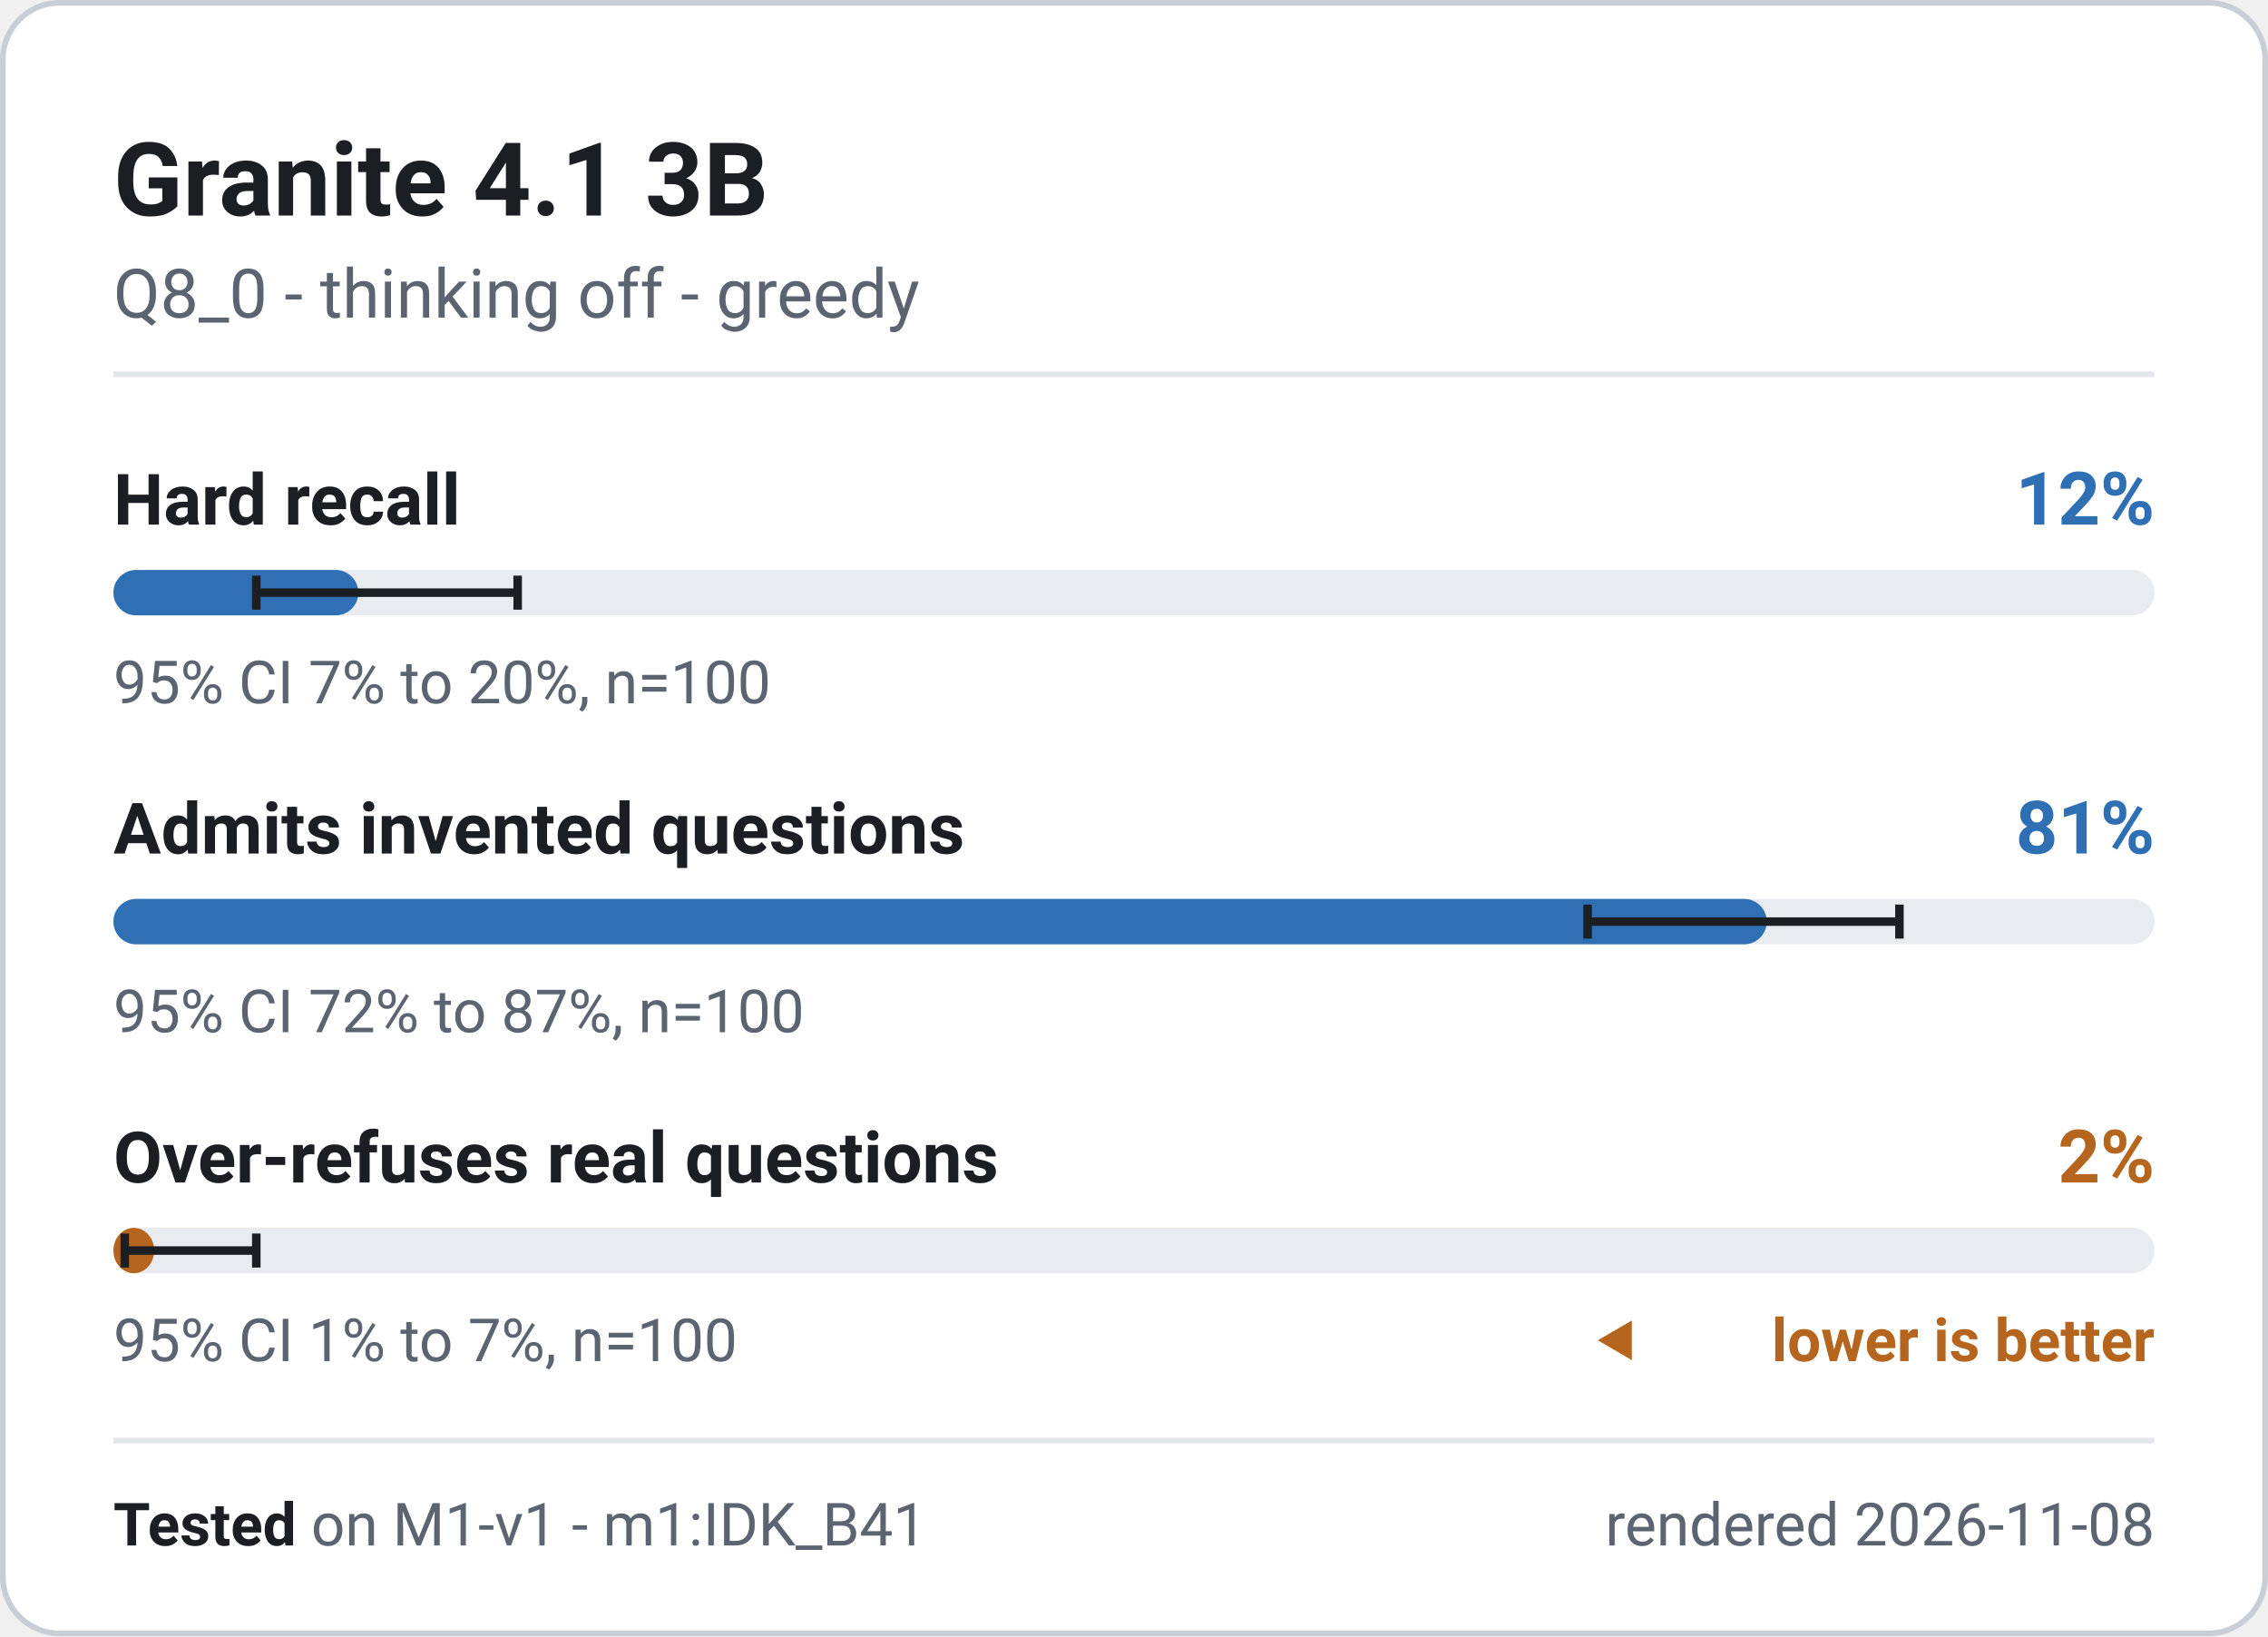
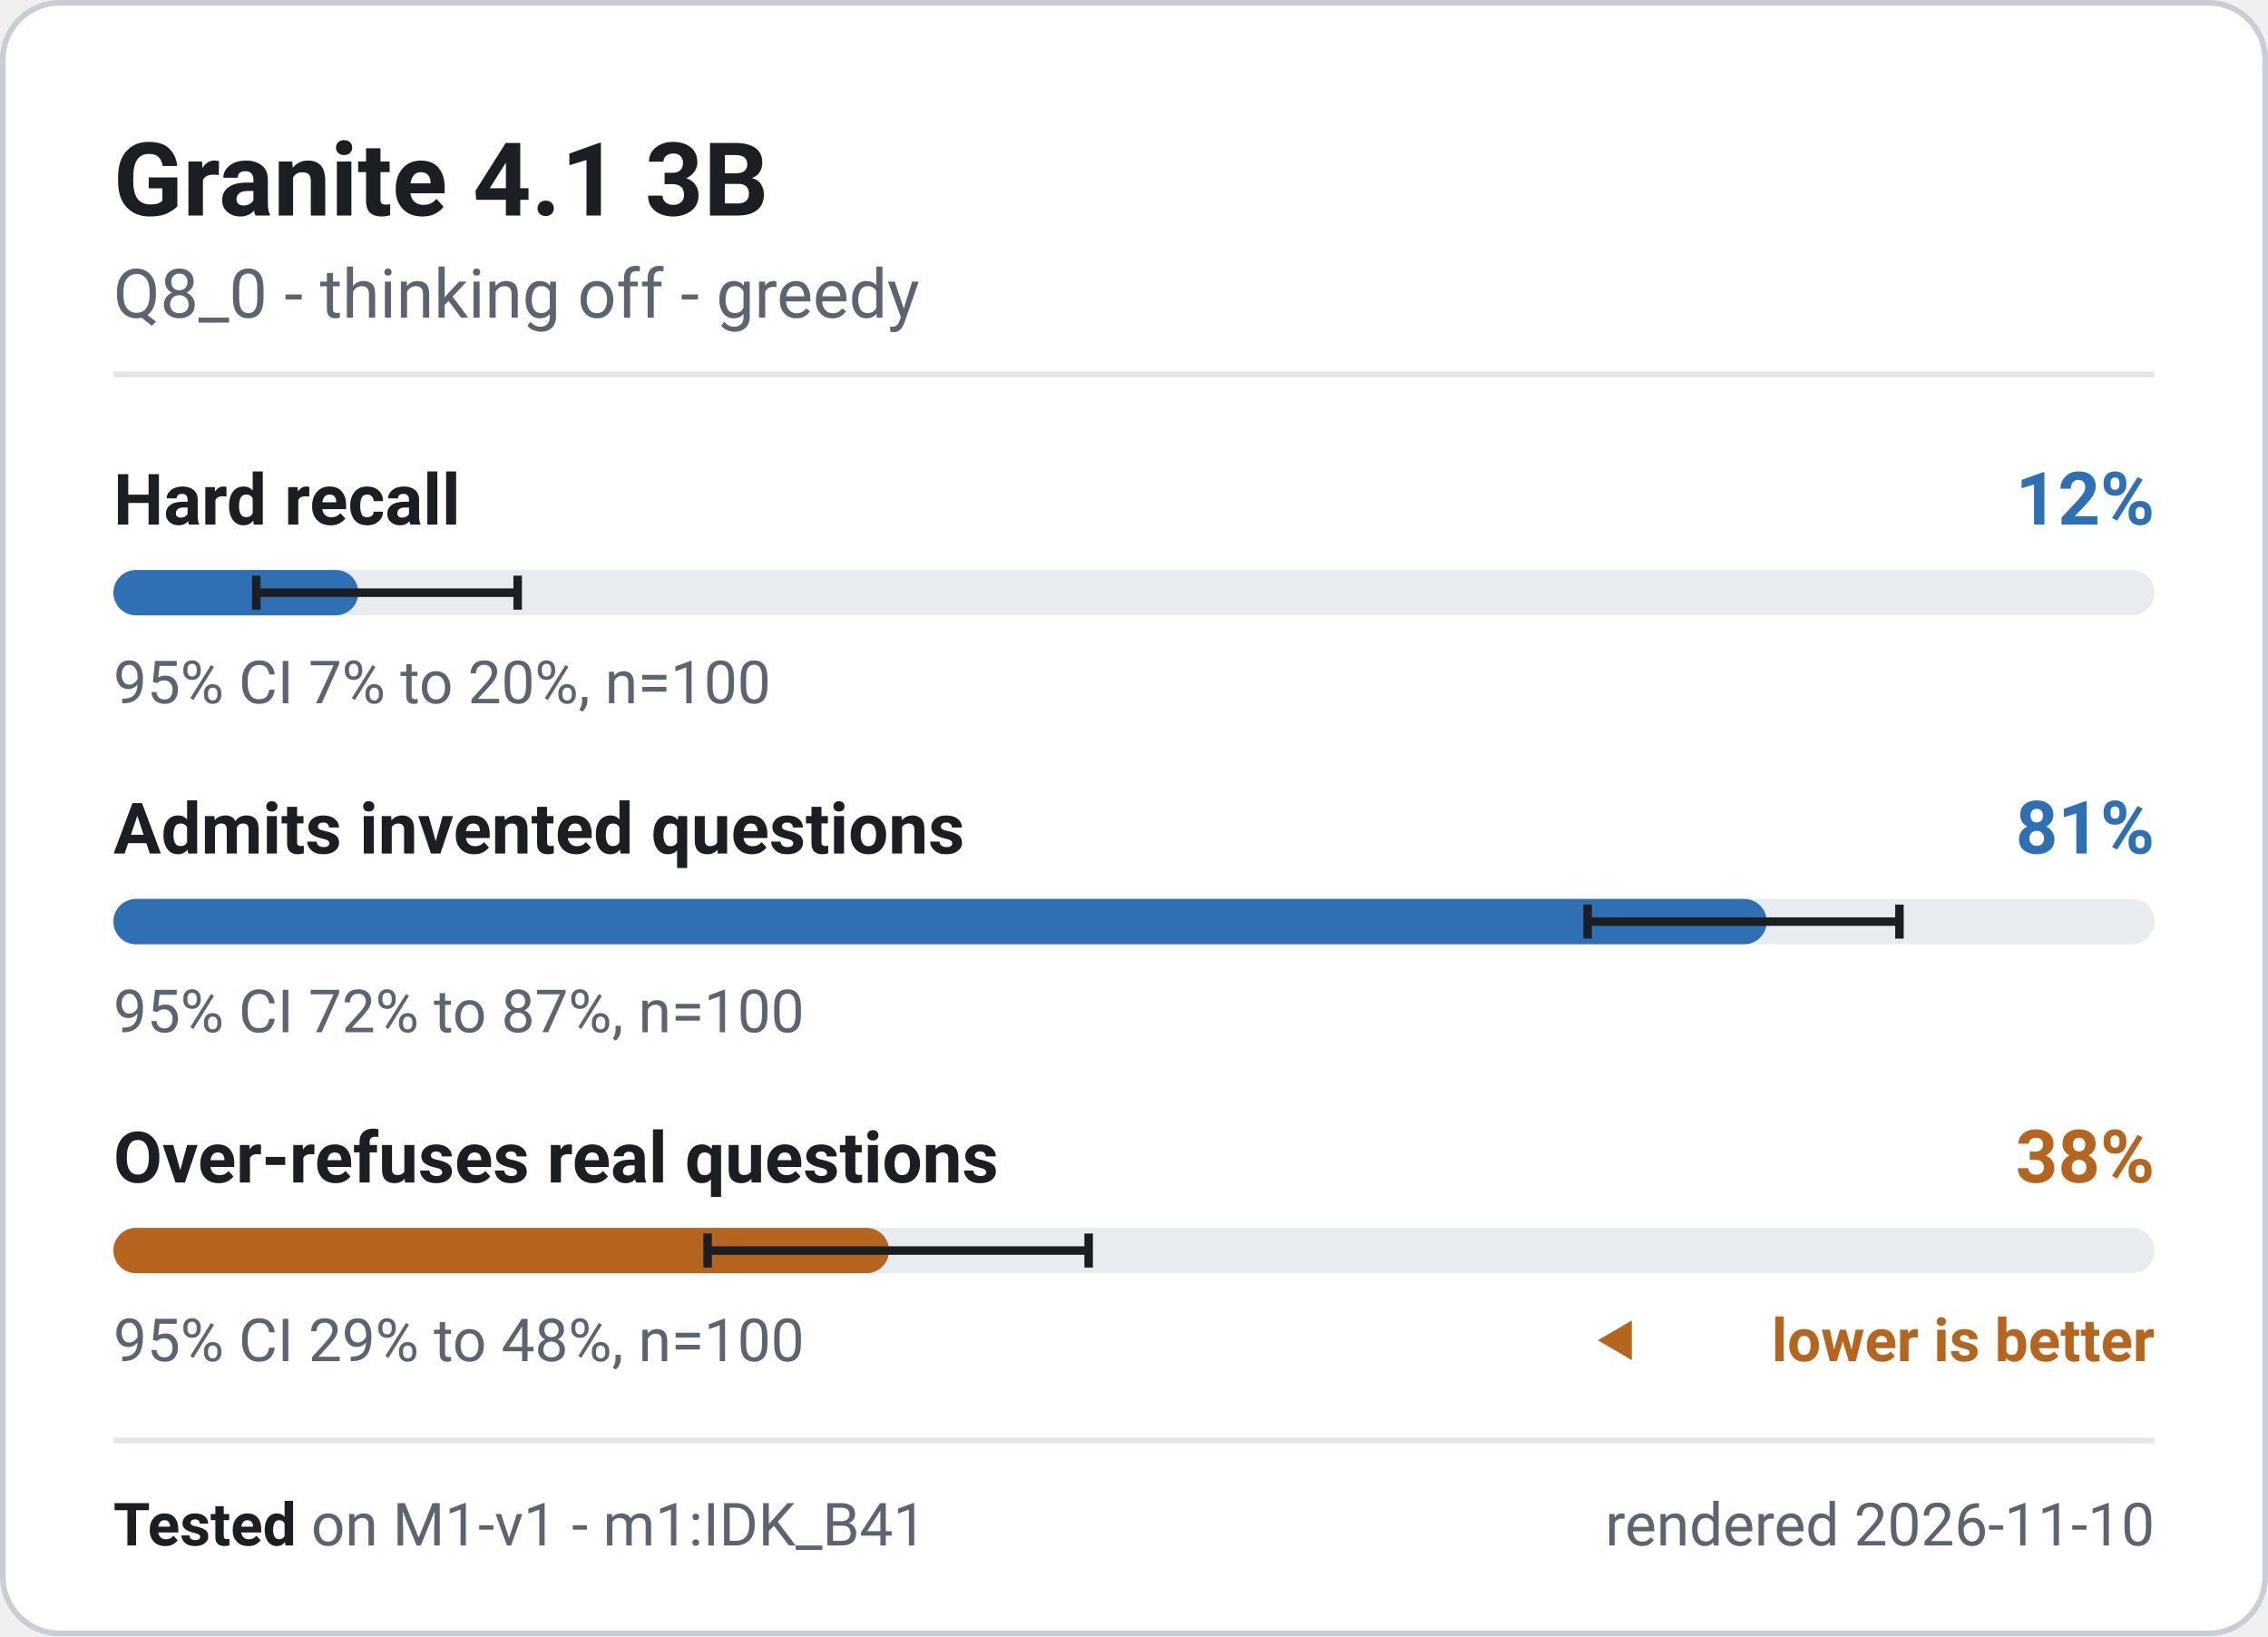
<svg xmlns="http://www.w3.org/2000/svg" width="400" height="288.5" viewBox="0 0 400 288.5" role="img" font-family="system-ui, -apple-system, 'Segoe UI', Roboto, 'Helvetica Neue', Arial, sans-serif" aria-label="Granite 4.1 3B - M1-v1 badge">
  <rect x="0.5" y="0.5" width="399" height="287.5" rx="10" fill="#ffffff" stroke="#c9ced6" stroke-width="1" />
  <text x="20" y="38" font-size="18" font-weight="700" fill="#1b1f24" text-anchor="start">Granite 4.1 3B</text>
  <text x="20" y="56" font-size="12" font-weight="400" fill="#5b6470" text-anchor="start">Q8_0 - thinking off - greedy</text>
  <line x1="20" y1="66" x2="380" y2="66" stroke="#e3e6ea" stroke-width="1" />
  <g class="meter" data-metric="M1-v1|knowledge.hard_acc" data-v="0.12" data-lo="0.07" data-hi="0.1981" data-n="100">
    <text x="20" y="92.5" font-size="12.5" font-weight="600" fill="#1b1f24" text-anchor="start">Hard recall</text>
    <text x="380" y="92.5" font-size="13" font-weight="700" fill="#2f6fb3" text-anchor="end">12%</text>
    <rect x="20" y="100.5" width="360" height="8" rx="4" fill="#e8ebef" />
    <rect x="20" y="100.5" width="43.2" height="8" rx="4" fill="#2f6fb3" />
    <path d="M45.2 101.5V107.5M45.2 104.5H91.3M91.3 101.5V107.5" stroke="#1b1f24" stroke-width="1.5" fill="none" />
    <text x="20" y="124" font-size="10.5" font-weight="400" fill="#5b6470" text-anchor="start">95% CI 7% to 20%, n=100</text>
  </g>
  <g class="meter" data-metric="M1-v1|honesty.invented_refusal_lenient" data-v="0.81" data-lo="0.7222" data-hi="0.8749" data-n="100">
    <text x="20" y="150.5" font-size="12.5" font-weight="600" fill="#1b1f24" text-anchor="start">Admits invented questions</text>
    <text x="380" y="150.5" font-size="13" font-weight="700" fill="#2f6fb3" text-anchor="end">81%</text>
    <rect x="20" y="158.5" width="360" height="8" rx="4" fill="#e8ebef" />
    <rect x="20" y="158.5" width="291.6" height="8" rx="4" fill="#2f6fb3" />
    <path d="M280.0 159.5V165.5M280.0 162.5H335.0M335.0 159.5V165.5" stroke="#1b1f24" stroke-width="1.5" fill="none" />
    <text x="20" y="182" font-size="10.5" font-weight="400" fill="#5b6470" text-anchor="start">95% CI 72% to 87%, n=100</text>
  </g>
-   <g class="meter" data-metric="M1-v1|honesty.overabstain_hard" data-v="0.02" data-lo="0.0055" data-hi="0.07" data-n="100">
+   <g class="meter" data-metric="M1-v1|honesty.overabstain_hard_lenient" data-v="0.38" data-lo="0.291" data-hi="0.4779" data-n="100">
    <text x="20" y="208.5" font-size="12.5" font-weight="600" fill="#1b1f24" text-anchor="start">Over-refuses real questions</text>
-     <text x="380" y="208.5" font-size="13" font-weight="700" fill="#b5651d" text-anchor="end">2%</text>
+     <text x="380" y="208.5" font-size="13" font-weight="700" fill="#b5651d" text-anchor="end">38%</text>
    <rect x="20" y="216.5" width="360" height="8" rx="4" fill="#e8ebef" />
-     <rect x="20" y="216.5" width="7.2" height="8" rx="4" fill="#b5651d" />
-     <path d="M22.0 217.5V223.5M22.0 220.5H45.2M45.2 217.5V223.5" stroke="#1b1f24" stroke-width="1.5" fill="none" />
-     <text x="20" y="240" font-size="10.5" font-weight="400" fill="#5b6470" text-anchor="start">95% CI 1% to 7%, n=100</text>
+     <rect x="20" y="216.5" width="136.8" height="8" rx="4" fill="#b5651d" />
+     <path d="M124.8 217.5V223.5M124.8 220.5H192.0M192.0 217.5V223.5" stroke="#1b1f24" stroke-width="1.5" fill="none" />
+     <text x="20" y="240" font-size="10.5" font-weight="400" fill="#5b6470" text-anchor="start">95% CI 29% to 48%, n=100</text>
    <path d="M281.8 236.325l6 -3.5v7z" fill="#b5651d" />
    <text x="380" y="240" font-size="10.5" font-weight="600" fill="#b5651d" text-anchor="end">lower is better</text>
  </g>
  <line x1="20" y1="254" x2="380" y2="254" stroke="#e3e6ea" stroke-width="1" />
  <text x="20" y="272.5" font-size="10.5" fill="#5b6470">
    <tspan font-weight="700" fill="#1b1f24">Tested</tspan> on M1-v1 - m1:IDK_B41</text>
-   <text x="380" y="272.5" font-size="10.5" font-weight="400" fill="#5b6470" text-anchor="end">rendered 2026-11-08</text>
+   <text x="380" y="272.5" font-size="10.5" font-weight="400" fill="#5b6470" text-anchor="end">rendered 2026-11-10</text>
</svg>
